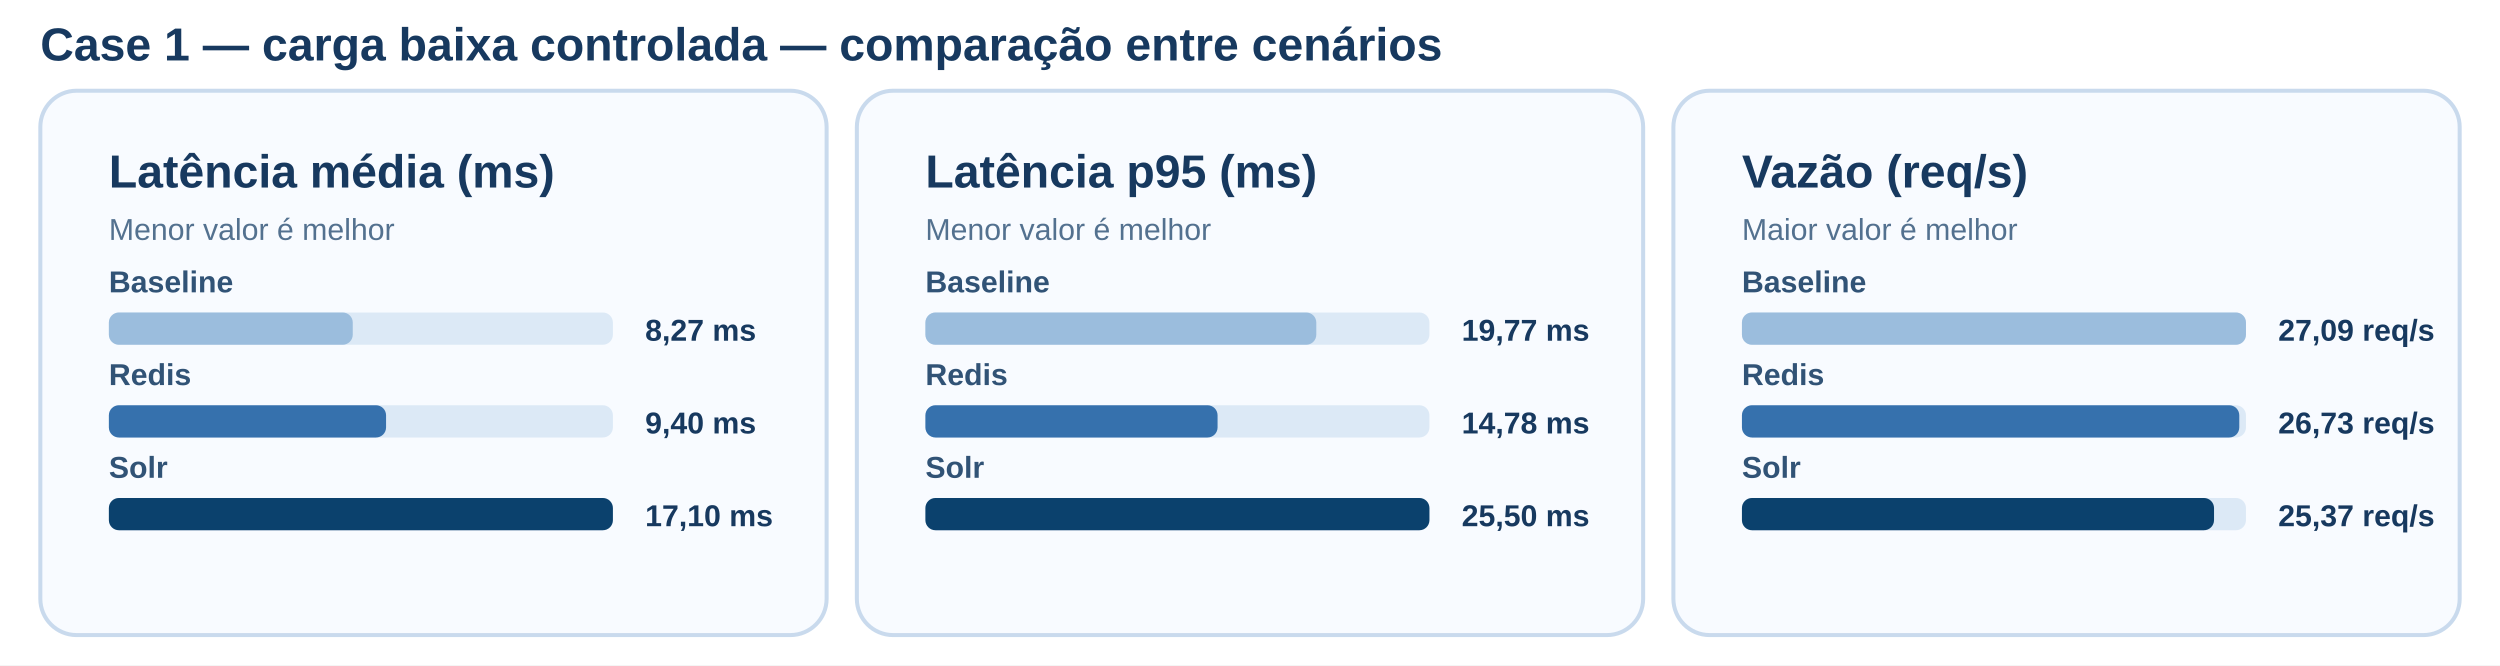
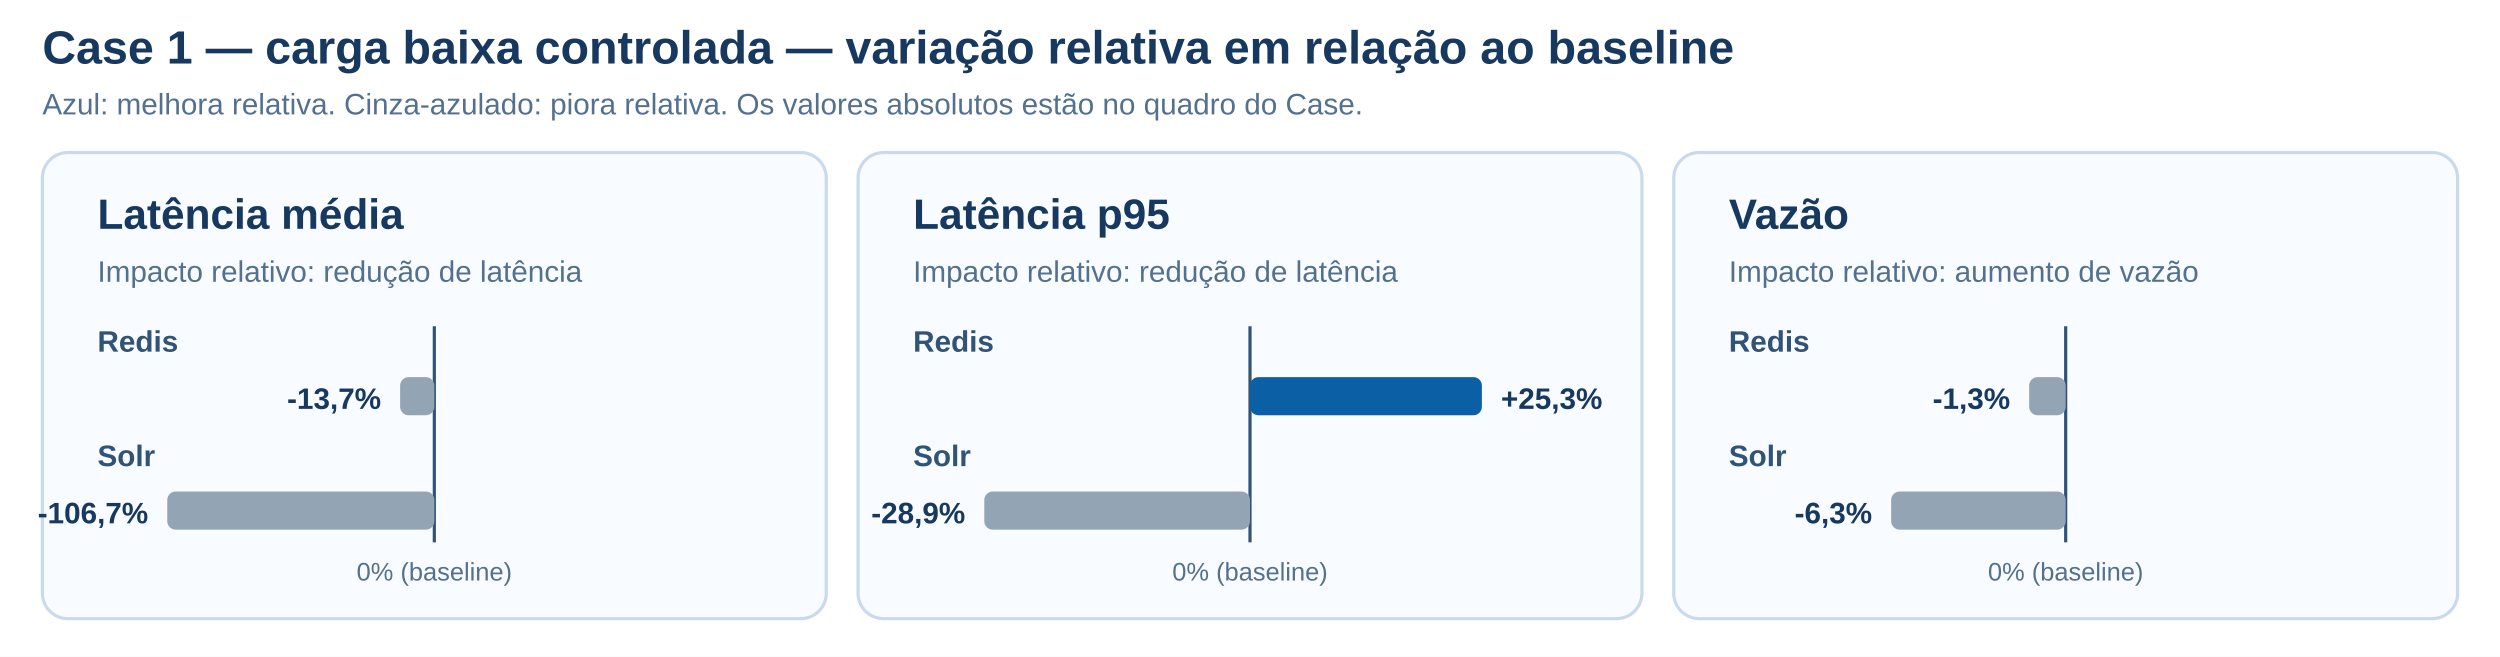
- <svg xmlns="http://www.w3.org/2000/svg" width="1240" height="330" viewBox="0 0 1240 330">
+ <svg xmlns="http://www.w3.org/2000/svg" width="1180" height="310" viewBox="0 0 1180 310">
  <style>
-     .title { font: 700 23px Arial, sans-serif; fill: #17395f; }
-     .subtitle { font: 400 15px Arial, sans-serif; fill: #53718f; }
-     .label { font: 600 15px Arial, sans-serif; fill: #315376; }
-     .value { font: 700 15px Arial, sans-serif; fill: #17395f; }
+     .header { font: 700 22px Arial, sans-serif; fill: #17395f; }
+     .title { font: 700 20px Arial, sans-serif; fill: #17395f; }
+     .subtitle { font: 400 14px Arial, sans-serif; fill: #53718f; }
+     .label { font: 600 14px Arial, sans-serif; fill: #315376; }
+     .value { font: 700 14px Arial, sans-serif; fill: #17395f; }
+     .axis { font: 400 12px Arial, sans-serif; fill: #53718f; }
  </style>
-   <rect width="1240" height="330" fill="#ffffff" />
-   <text x="20" y="30" class="title">Case 1 — carga baixa controlada — comparação entre cenários</text>
-   <g transform="translate(20 45)">
+   <rect width="1180" height="310" fill="#ffffff" />
+   <text x="20" y="30" class="header">Case 1 — carga baixa controlada — variação relativa em relação ao baseline</text>
+   <text x="20" y="54" class="subtitle">Azul: melhora relativa. Cinza-azulado: piora relativa. Os valores absolutos estão no quadro do Case.</text>
+   <g transform="translate(20 72)">
    <g>
-       <rect x="0" y="0" width="390" height="270" rx="18" fill="#f8fbff" stroke="#c9daed" stroke-width="2" />
-       <text x="34" y="48" class="title">Latência média (ms)</text>
-       <text x="34" y="74" class="subtitle">Menor valor é melhor</text>
-       <text x="34" y="100" class="label">Baseline</text>
-       <rect x="34" y="110" width="250" height="16" rx="5" fill="#dce9f6" />
-       <rect x="34" y="110" width="120.97" height="16" rx="5" fill="#9bbddd" />
-       <text x="300" y="124" class="value" transform="translate(0 0)">8,27 ms</text>
-       <text x="34" y="146" class="label">Redis</text>
-       <rect x="34" y="156" width="250" height="16" rx="5" fill="#dce9f6" />
-       <rect x="34" y="156" width="137.489" height="16" rx="5" fill="#3671ad" />
-       <text x="300" y="124" class="value" transform="translate(0 46)">9,40 ms</text>
-       <text x="34" y="192" class="label">Solr</text>
-       <rect x="34" y="202" width="250" height="16" rx="5" fill="#dce9f6" />
-       <rect x="34" y="202" width="250" height="16" rx="5" fill="#0b416d" />
-       <text x="300" y="124" class="value" transform="translate(0 92)">17,10 ms</text>
+       <rect x="0" y="0" width="370" height="220" rx="12" fill="#f8fbff" stroke="#c9daed" stroke-width="1.5" />
+       <text x="26" y="36" class="title">Latência média</text>
+       <text x="26" y="61" class="subtitle">Impacto relativo: redução de latência</text>
+       <line x1="185" y1="82" x2="185" y2="184" stroke="#315376" stroke-width="1.5" />
+       <text x="185" y="202" text-anchor="middle" class="axis">0% (baseline)</text>
+       <text x="26" y="94" class="label">Redis</text>
+       <rect x="168.862" y="106" width="16.138" height="18" rx="4" fill="#93a4b5" />
+       <text x="159.862" y="121" text-anchor="end" class="value">-13,7%</text>
+       <text x="26" y="148" class="label">Solr</text>
+       <rect x="58.944" y="160" width="126.056" height="18" rx="4" fill="#93a4b5" />
+       <text x="49.944" y="175" text-anchor="end" class="value">-106,7%</text>
    </g>
  </g>
-   <g transform="translate(425 45)">
+   <g transform="translate(405 72)">
    <g>
-       <rect x="0" y="0" width="390" height="270" rx="18" fill="#f8fbff" stroke="#c9daed" stroke-width="2" />
-       <text x="34" y="48" class="title">Latência p95 (ms)</text>
-       <text x="34" y="74" class="subtitle">Menor valor é melhor</text>
-       <text x="34" y="100" class="label">Baseline</text>
-       <rect x="34" y="110" width="250" height="16" rx="5" fill="#dce9f6" />
-       <rect x="34" y="110" width="193.887" height="16" rx="5" fill="#9bbddd" />
-       <text x="300" y="124" class="value" transform="translate(0 0)">19,77 ms</text>
-       <text x="34" y="146" class="label">Redis</text>
-       <rect x="34" y="156" width="250" height="16" rx="5" fill="#dce9f6" />
-       <rect x="34" y="156" width="144.917" height="16" rx="5" fill="#3671ad" />
-       <text x="300" y="124" class="value" transform="translate(0 46)">14,78 ms</text>
-       <text x="34" y="192" class="label">Solr</text>
-       <rect x="34" y="202" width="250" height="16" rx="5" fill="#dce9f6" />
-       <rect x="34" y="202" width="250" height="16" rx="5" fill="#0b416d" />
-       <text x="300" y="124" class="value" transform="translate(0 92)">25,50 ms</text>
+       <rect x="0" y="0" width="370" height="220" rx="12" fill="#f8fbff" stroke="#c9daed" stroke-width="1.5" />
+       <text x="26" y="36" class="title">Latência p95</text>
+       <text x="26" y="61" class="subtitle">Impacto relativo: redução de latência</text>
+       <line x1="185" y1="82" x2="185" y2="184" stroke="#315376" stroke-width="1.5" />
+       <text x="185" y="202" text-anchor="middle" class="axis">0% (baseline)</text>
+       <text x="26" y="94" class="label">Redis</text>
+       <rect x="185" y="106" width="109.446" height="18" rx="4" fill="#0b5fa5" />
+       <text x="303.446" y="121" text-anchor="start" class="value">+25,3%</text>
+       <text x="26" y="148" class="label">Solr</text>
+       <rect x="59.589" y="160" width="125.411" height="18" rx="4" fill="#93a4b5" />
+       <text x="50.589" y="175" text-anchor="end" class="value">-28,9%</text>
    </g>
  </g>
-   <g transform="translate(830 45)">
+   <g transform="translate(790 72)">
    <g>
-       <rect x="0" y="0" width="390" height="270" rx="18" fill="#f8fbff" stroke="#c9daed" stroke-width="2" />
-       <text x="34" y="48" class="title">Vazão (req/s)</text>
-       <text x="34" y="74" class="subtitle">Maior valor é melhor</text>
-       <text x="34" y="100" class="label">Baseline</text>
-       <rect x="34" y="110" width="250" height="16" rx="5" fill="#dce9f6" />
-       <rect x="34" y="110" width="250" height="16" rx="5" fill="#9bbddd" />
-       <text x="300" y="124" class="value" transform="translate(0 0)">27,09 req/s</text>
-       <text x="34" y="146" class="label">Redis</text>
-       <rect x="34" y="156" width="250" height="16" rx="5" fill="#dce9f6" />
-       <rect x="34" y="156" width="246.688" height="16" rx="5" fill="#3671ad" />
-       <text x="300" y="124" class="value" transform="translate(0 46)">26,73 req/s</text>
-       <text x="34" y="192" class="label">Solr</text>
-       <rect x="34" y="202" width="250" height="16" rx="5" fill="#dce9f6" />
-       <rect x="34" y="202" width="234.16" height="16" rx="5" fill="#0b416d" />
-       <text x="300" y="124" class="value" transform="translate(0 92)">25,37 req/s</text>
+       <rect x="0" y="0" width="370" height="220" rx="12" fill="#f8fbff" stroke="#c9daed" stroke-width="1.5" />
+       <text x="26" y="36" class="title">Vazão</text>
+       <text x="26" y="61" class="subtitle">Impacto relativo: aumento de vazão</text>
+       <line x1="185" y1="82" x2="185" y2="184" stroke="#315376" stroke-width="1.5" />
+       <text x="185" y="202" text-anchor="middle" class="axis">0% (baseline)</text>
+       <text x="26" y="94" class="label">Redis</text>
+       <rect x="167.776" y="106" width="17.224" height="18" rx="4" fill="#93a4b5" />
+       <text x="158.776" y="121" text-anchor="end" class="value">-1,3%</text>
+       <text x="26" y="148" class="label">Solr</text>
+       <rect x="102.632" y="160" width="82.368" height="18" rx="4" fill="#93a4b5" />
+       <text x="93.632" y="175" text-anchor="end" class="value">-6,3%</text>
    </g>
  </g>
</svg>
